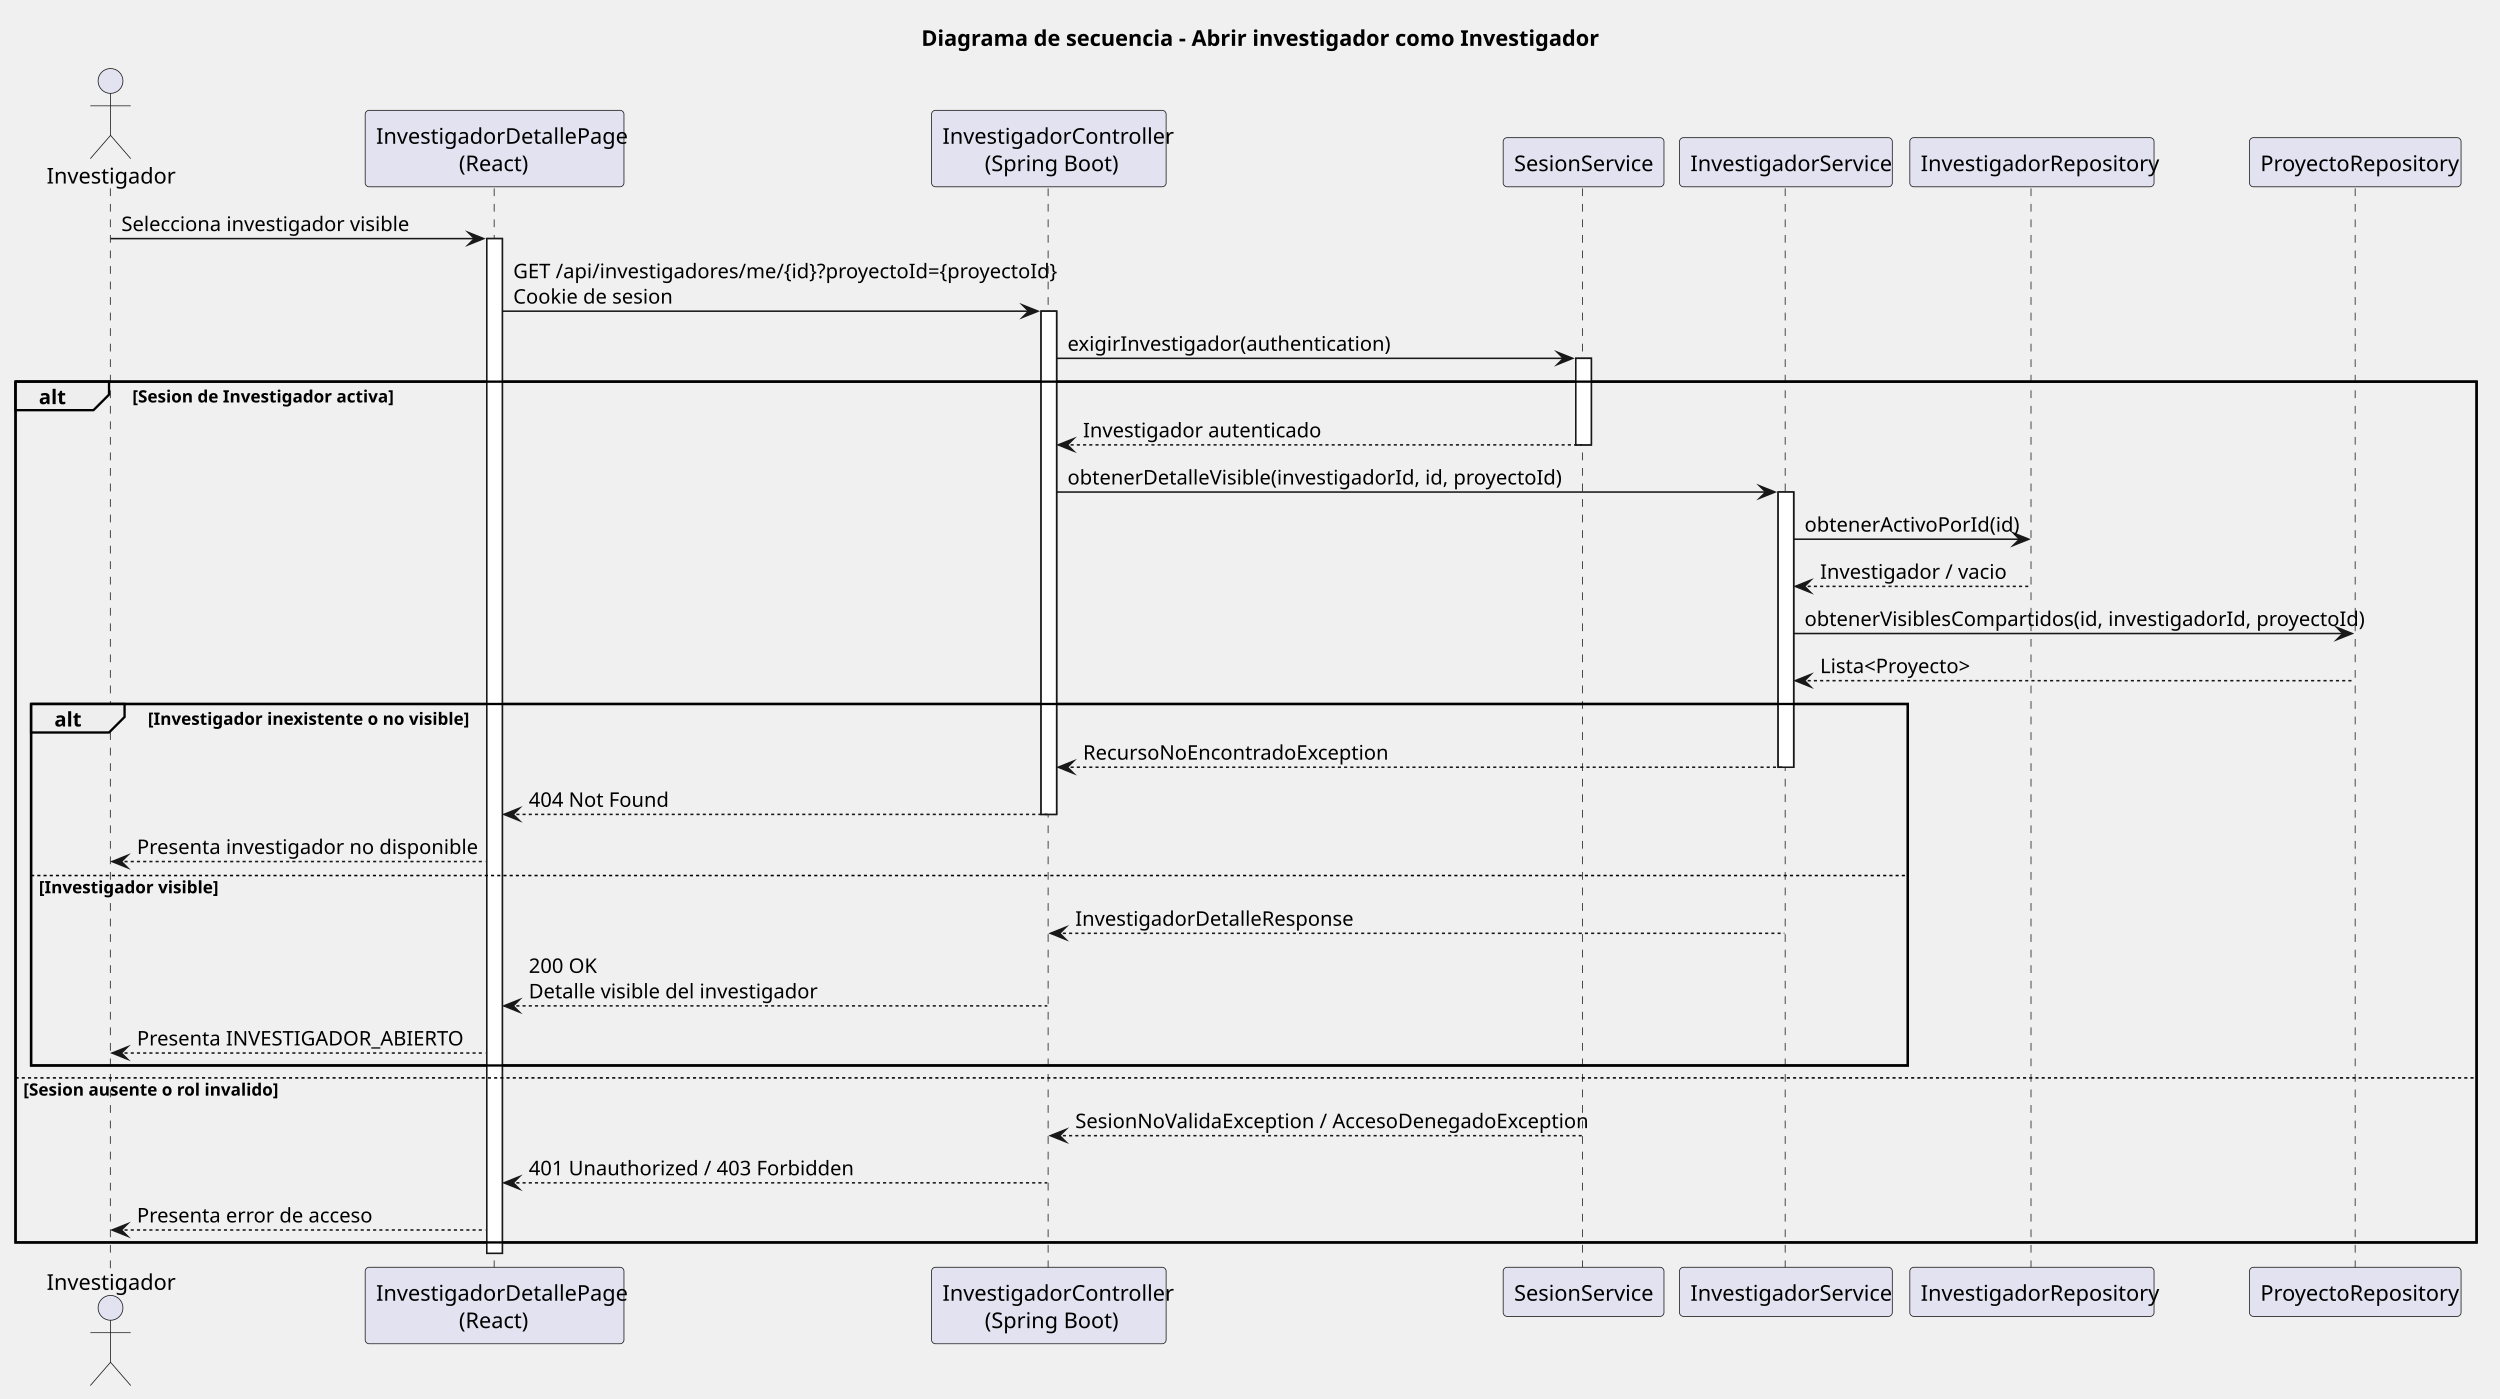
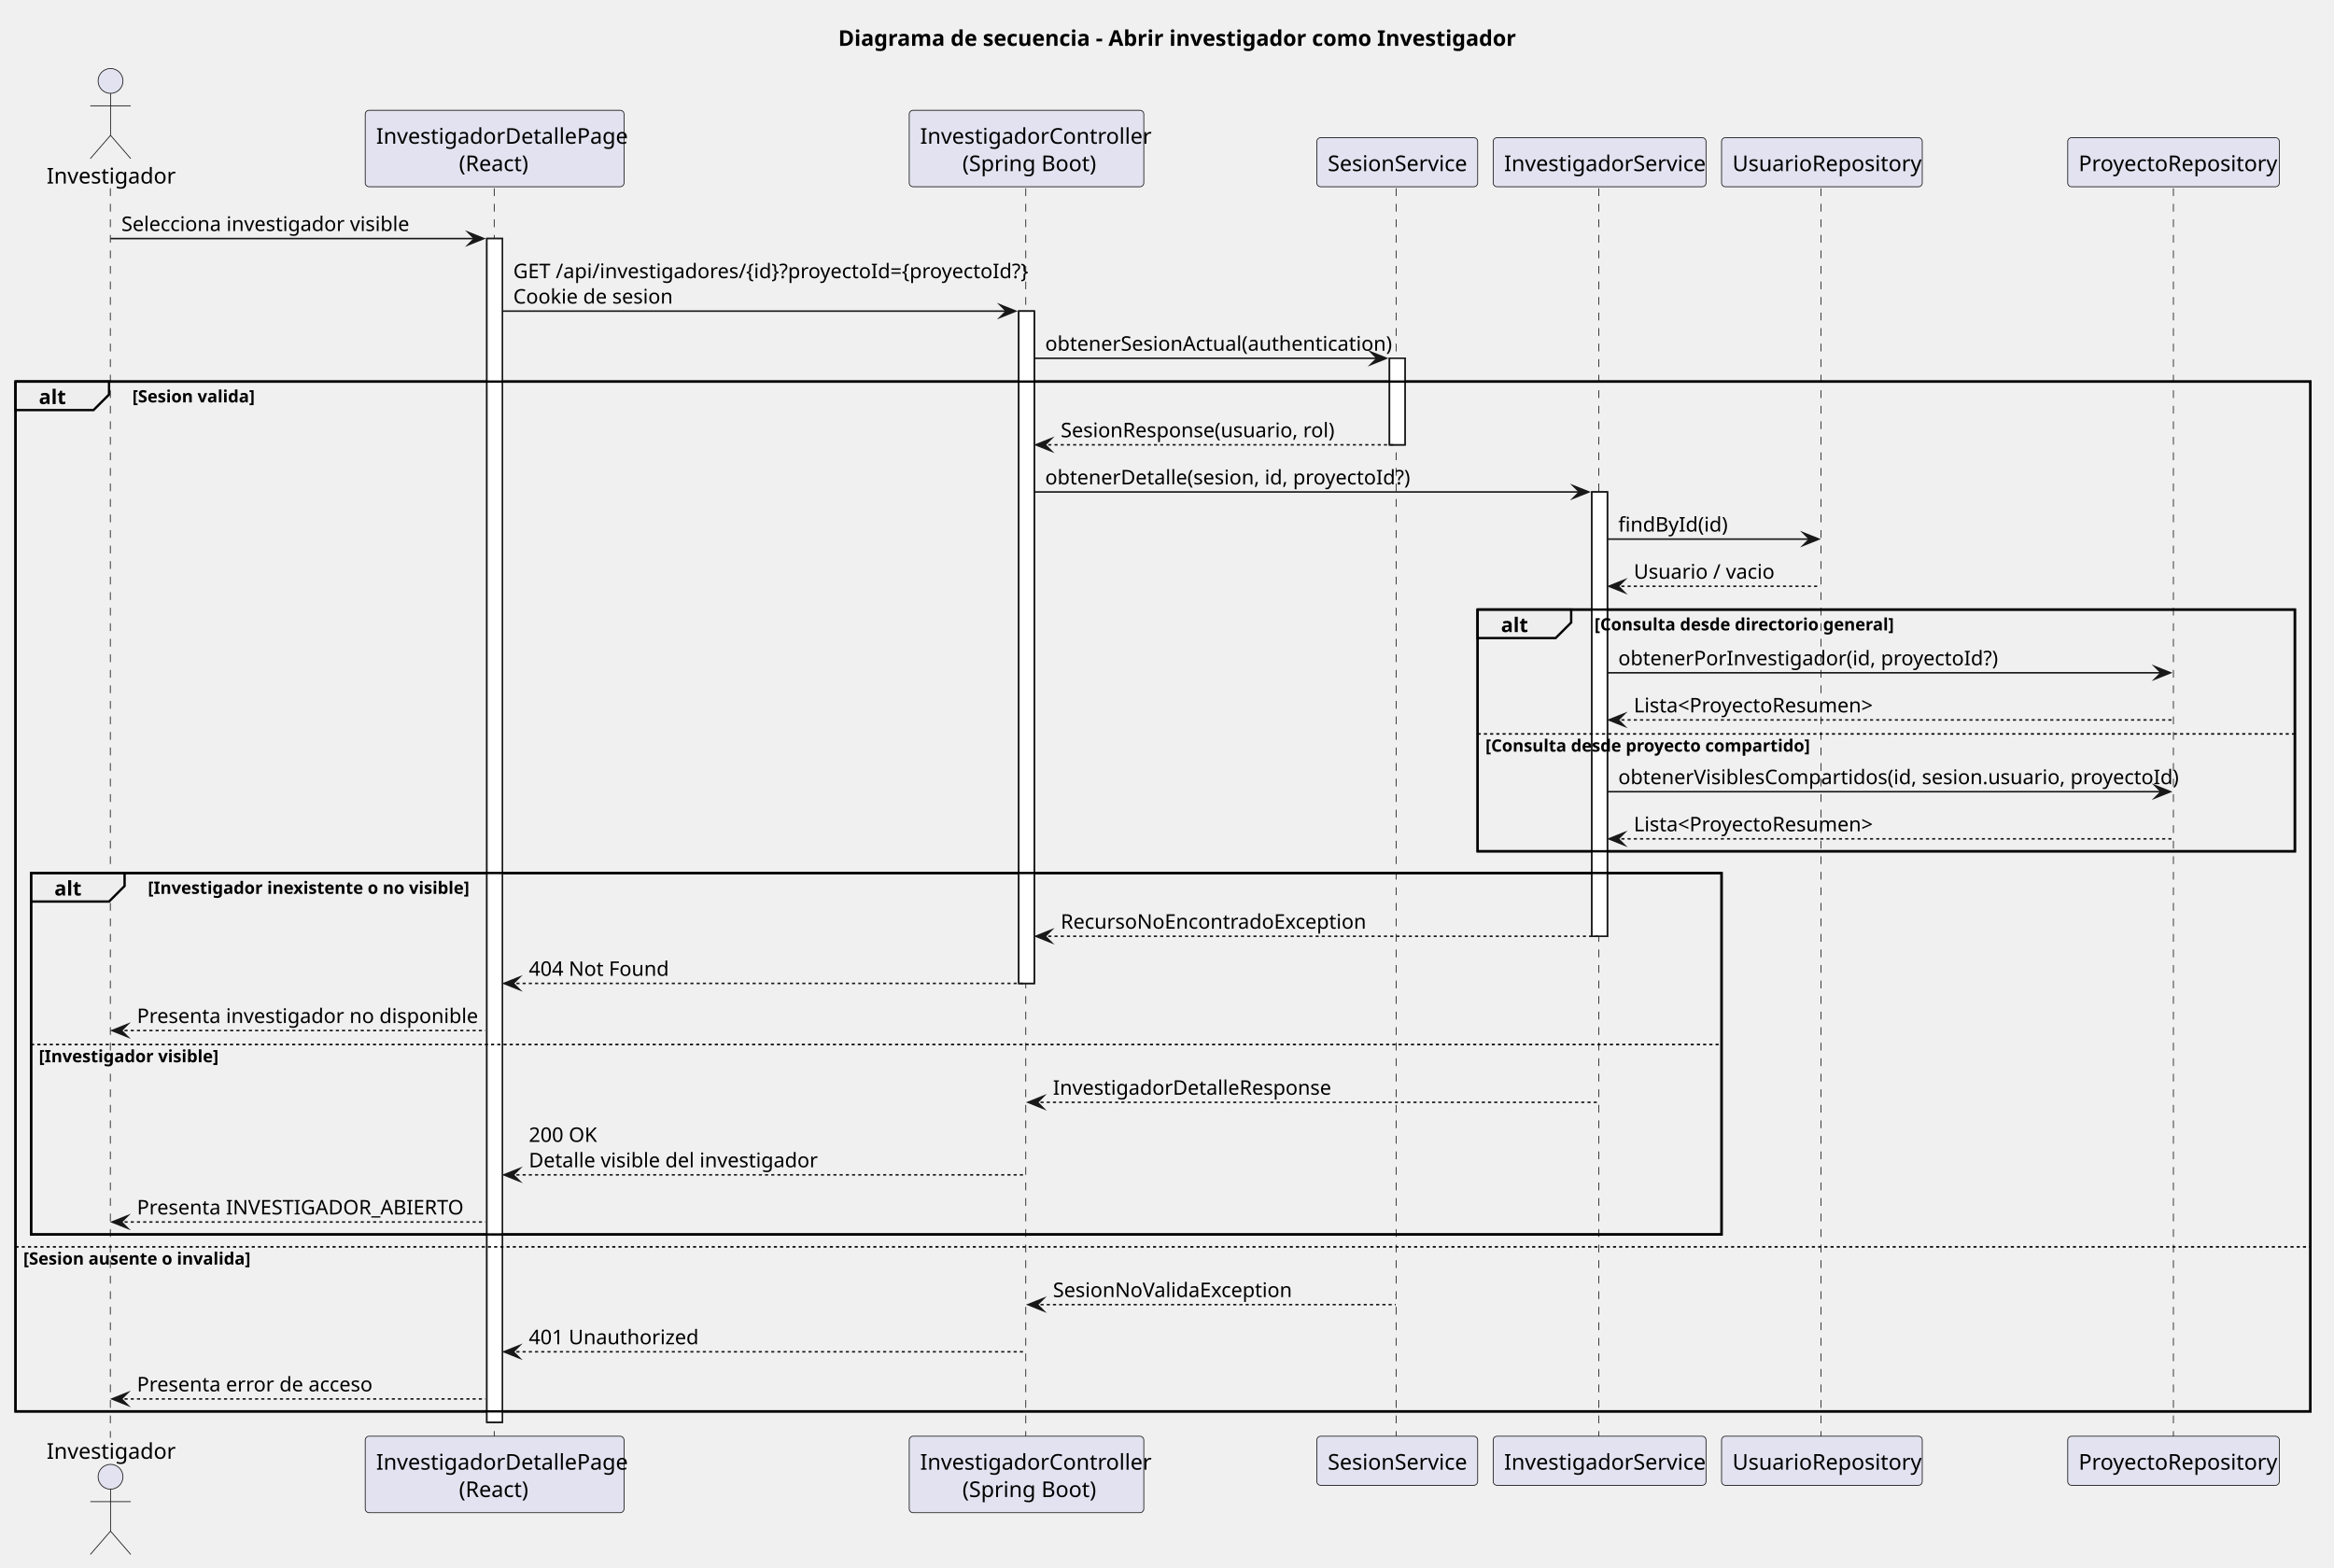
- <svg xmlns="http://www.w3.org/2000/svg" contentStyleType="text/css" data-diagram-type="SEQUENCE" height="900px" preserveAspectRatio="none" style="width:1609px;height:900px;background:#FFFFFF;" version="1.1" viewBox="0 0 1609 900" width="1609px" zoomAndPan="magnify">
+ <svg xmlns="http://www.w3.org/2000/svg" contentStyleType="text/css" data-diagram-type="SEQUENCE" height="1009px" preserveAspectRatio="none" style="width:1502px;height:1009px;background:#FFFFFF;" version="1.1" viewBox="0 0 1502 1009" width="1502px" zoomAndPan="magnify">
  <defs />
  <g>
    <g class="title" data-source-line="1">
-       <text fill="#000000" font-family="sans-serif" font-size="14" font-weight="700" lengthAdjust="spacing" textLength="417.013" x="592.964" y="29.533">Diagrama de secuencia - Abrir investigador como Investigador</text>
-     </g>
-     <g>
-       <rect fill="#FFFFFF" height="653.055" style="stroke:#181818;stroke-width:1;" width="10" x="313.31" y="153.57" />
-     </g>
-     <g>
-       <rect fill="#FFFFFF" height="323.867" style="stroke:#181818;stroke-width:1;" width="10" x="670.039" y="200.273" />
-     </g>
-     <g>
-       <rect fill="#FFFFFF" height="55.703" style="stroke:#181818;stroke-width:1;" width="10" x="1014.189" y="230.625" />
-     </g>
-     <g>
-       <rect fill="#FFFFFF" height="177.109" style="stroke:#181818;stroke-width:1;" width="10" x="1144.41" y="316.68" />
-     </g>
-     <rect fill="none" height="554" style="stroke:#000000;stroke-width:1.5;" width="1583.94" x="10" y="245.625" />
-     <rect fill="none" height="232.648" style="stroke:#000000;stroke-width:1.5;" width="1207.885" x="20" y="453.086" />
+       <text fill="#000000" font-family="sans-serif" font-size="14" font-weight="700" lengthAdjust="spacing" textLength="417.013" x="539.402" y="29.533">Diagrama de secuencia - Abrir investigador como Investigador</text>
+     </g>
+     <g>
+       <rect fill="#FFFFFF" height="761.945" style="stroke:#181818;stroke-width:1;" width="10" x="313.31" y="153.57" />
+     </g>
+     <g>
+       <rect fill="#FFFFFF" height="432.758" style="stroke:#181818;stroke-width:1;" width="10" x="655.598" y="200.273" />
+     </g>
+     <g>
+       <rect fill="#FFFFFF" height="55.703" style="stroke:#181818;stroke-width:1;" width="10" x="894.179" y="230.625" />
+     </g>
+     <g>
+       <rect fill="#FFFFFF" height="286" style="stroke:#181818;stroke-width:1;" width="10" x="1024.399" y="316.68" />
+     </g>
+     <rect fill="none" height="662.891" style="stroke:#000000;stroke-width:1.5;" width="1476.817" x="10" y="245.625" />
+     <rect fill="none" height="155.594" style="stroke:#000000;stroke-width:1.5;" width="525.894" x="950.923" y="392.383" />
+     <rect fill="none" height="232.648" style="stroke:#000000;stroke-width:1.5;" width="1087.874" x="20" y="561.977" />
    <g class="participant-lifeline" data-entity-uid="part1" data-qualified-name="Investigador" data-source-line="3" id="part1-lifeline">
      <g>
-         <rect fill="#000000" fill-opacity="0" height="695.406" width="8" x="67.134" y="121.219" />
-         <line style="stroke:#181818;stroke-width:0.5;stroke-dasharray:5,5;" x1="71" x2="71" y1="121.219" y2="816.625" />
+         <rect fill="#000000" fill-opacity="0" height="804.297" width="8" x="67.134" y="121.219" />
+         <line style="stroke:#181818;stroke-width:0.5;stroke-dasharray:5,5;" x1="71" x2="71" y1="121.219" y2="925.516" />
      </g>
    </g>
    <g class="participant-lifeline" data-entity-uid="part2" data-qualified-name="Frontend" data-source-line="4" id="part2-lifeline">
      <g>
-         <rect fill="#000000" fill-opacity="0" height="695.406" width="8" x="314.31" y="121.219" />
-         <line style="stroke:#181818;stroke-width:0.5;stroke-dasharray:5,5;" x1="318.038" x2="318.038" y1="121.219" y2="816.625" />
+         <rect fill="#000000" fill-opacity="0" height="804.297" width="8" x="314.31" y="121.219" />
+         <line style="stroke:#181818;stroke-width:0.5;stroke-dasharray:5,5;" x1="318.038" x2="318.038" y1="121.219" y2="925.516" />
      </g>
    </g>
    <g class="participant-lifeline" data-entity-uid="part3" data-qualified-name="Api" data-source-line="5" id="part3-lifeline">
      <g>
-         <rect fill="#000000" fill-opacity="0" height="695.406" width="8" x="671.039" y="121.219" />
-         <line style="stroke:#181818;stroke-width:0.5;stroke-dasharray:5,5;" x1="674.56" x2="674.56" y1="121.219" y2="816.625" />
+         <rect fill="#000000" fill-opacity="0" height="804.297" width="8" x="656.598" y="121.219" />
+         <line style="stroke:#181818;stroke-width:0.5;stroke-dasharray:5,5;" x1="660.119" x2="660.119" y1="121.219" y2="925.516" />
      </g>
    </g>
    <g class="participant-lifeline" data-entity-uid="part4" data-qualified-name="Sesion" data-source-line="6" id="part4-lifeline">
      <g>
-         <rect fill="#000000" fill-opacity="0" height="695.406" width="8" x="1015.189" y="121.219" />
-         <line style="stroke:#181818;stroke-width:0.5;stroke-dasharray:5,5;" x1="1018.445" x2="1018.445" y1="121.219" y2="816.625" />
+         <rect fill="#000000" fill-opacity="0" height="804.297" width="8" x="895.179" y="121.219" />
+         <line style="stroke:#181818;stroke-width:0.5;stroke-dasharray:5,5;" x1="898.434" x2="898.434" y1="121.219" y2="925.516" />
      </g>
    </g>
    <g class="participant-lifeline" data-entity-uid="part5" data-qualified-name="Service" data-source-line="7" id="part5-lifeline">
      <g>
-         <rect fill="#000000" fill-opacity="0" height="695.406" width="8" x="1145.41" y="121.219" />
-         <line style="stroke:#181818;stroke-width:0.5;stroke-dasharray:5,5;" x1="1148.934" x2="1148.934" y1="121.219" y2="816.625" />
-       </g>
-     </g>
-     <g class="participant-lifeline" data-entity-uid="part6" data-qualified-name="InvestigadorRepo" data-source-line="8" id="part6-lifeline">
-       <g>
-         <rect fill="#000000" fill-opacity="0" height="695.406" width="8" x="1303.749" y="121.219" />
-         <line style="stroke:#181818;stroke-width:0.5;stroke-dasharray:5,5;" x1="1307.157" x2="1307.157" y1="121.219" y2="816.625" />
+         <rect fill="#000000" fill-opacity="0" height="804.297" width="8" x="1025.399" y="121.219" />
+         <line style="stroke:#181818;stroke-width:0.5;stroke-dasharray:5,5;" x1="1028.923" x2="1028.923" y1="121.219" y2="925.516" />
+       </g>
+     </g>
+     <g class="participant-lifeline" data-entity-uid="part6" data-qualified-name="UsuarioRepo" data-source-line="8" id="part6-lifeline">
+       <g>
+         <rect fill="#000000" fill-opacity="0" height="804.297" width="8" x="1168.454" y="121.219" />
+         <line style="stroke:#181818;stroke-width:0.5;stroke-dasharray:5,5;" x1="1171.874" x2="1171.874" y1="121.219" y2="925.516" />
      </g>
    </g>
    <g class="participant-lifeline" data-entity-uid="part7" data-qualified-name="ProyectoRepo" data-source-line="9" id="part7-lifeline">
      <g>
-         <rect fill="#000000" fill-opacity="0" height="695.406" width="8" x="1511.857" y="121.219" />
-         <line style="stroke:#181818;stroke-width:0.5;stroke-dasharray:5,5;" x1="1515.775" x2="1515.775" y1="121.219" y2="816.625" />
+         <rect fill="#000000" fill-opacity="0" height="804.297" width="8" x="1394.735" y="121.219" />
+         <line style="stroke:#181818;stroke-width:0.5;stroke-dasharray:5,5;" x1="1398.652" x2="1398.652" y1="121.219" y2="925.516" />
      </g>
    </g>
    <g class="participant participant-head" data-entity-uid="part1" data-qualified-name="Investigador" data-source-line="3" id="part1-head">
      <text fill="#000000" font-family="sans-serif" font-size="14" lengthAdjust="spacing" textLength="76.269" x="30" y="118.143">Investigador</text>
      <ellipse cx="71.134" cy="52.109" fill="#E2E2F0" rx="8" ry="8" style="stroke:#181818;stroke-width:0.5;" />
      <path d="M71.134,60.109 L71.134,87.109 M58.134,68.109 L84.134,68.109 M71.134,87.109 L58.134,102.109 M71.134,87.109 L84.134,102.109" fill="none" style="stroke:#181818;stroke-width:0.5;" />
    </g>
    <g class="participant participant-tail" data-entity-uid="part1" data-qualified-name="Investigador" data-source-line="3" id="part1-tail">
-       <text fill="#000000" font-family="sans-serif" font-size="14" lengthAdjust="spacing" textLength="76.269" x="30" y="830.158">Investigador</text>
-       <ellipse cx="71.134" cy="841.734" fill="#E2E2F0" rx="8" ry="8" style="stroke:#181818;stroke-width:0.5;" />
-       <path d="M71.134,849.734 L71.134,876.734 M58.134,857.734 L84.134,857.734 M71.134,876.734 L58.134,891.734 M71.134,876.734 L84.134,891.734" fill="none" style="stroke:#181818;stroke-width:0.5;" />
+       <text fill="#000000" font-family="sans-serif" font-size="14" lengthAdjust="spacing" textLength="76.269" x="30" y="939.049">Investigador</text>
+       <ellipse cx="71.134" cy="950.625" fill="#E2E2F0" rx="8" ry="8" style="stroke:#181818;stroke-width:0.5;" />
+       <path d="M71.134,958.625 L71.134,985.625 M58.134,966.625 L84.134,966.625 M71.134,985.625 L58.134,1000.625 M71.134,985.625 L84.134,1000.625" fill="none" style="stroke:#181818;stroke-width:0.5;" />
    </g>
    <g class="participant participant-head" data-entity-uid="part2" data-qualified-name="Frontend" data-source-line="4" id="part2-head">
      <rect fill="#E2E2F0" height="49.219" rx="2.5" ry="2.5" style="stroke:#181818;stroke-width:0.5;" width="166.544" x="235.038" y="71" />
      <text fill="#000000" font-family="sans-serif" font-size="14" lengthAdjust="spacing" textLength="152.544" x="242.038" y="92.533">InvestigadorDetallePage</text>
      <text fill="#000000" font-family="sans-serif" font-size="14" lengthAdjust="spacing" textLength="45.897" x="295.361" y="110.143">(React)</text>
    </g>
    <g class="participant participant-tail" data-entity-uid="part2" data-qualified-name="Frontend" data-source-line="4" id="part2-tail">
-       <rect fill="#E2E2F0" height="49.219" rx="2.5" ry="2.5" style="stroke:#181818;stroke-width:0.5;" width="166.544" x="235.038" y="815.625" />
-       <text fill="#000000" font-family="sans-serif" font-size="14" lengthAdjust="spacing" textLength="152.544" x="242.038" y="837.158">InvestigadorDetallePage</text>
-       <text fill="#000000" font-family="sans-serif" font-size="14" lengthAdjust="spacing" textLength="45.897" x="295.361" y="854.768">(React)</text>
+       <rect fill="#E2E2F0" height="49.219" rx="2.5" ry="2.5" style="stroke:#181818;stroke-width:0.5;" width="166.544" x="235.038" y="924.516" />
+       <text fill="#000000" font-family="sans-serif" font-size="14" lengthAdjust="spacing" textLength="152.544" x="242.038" y="946.049">InvestigadorDetallePage</text>
+       <text fill="#000000" font-family="sans-serif" font-size="14" lengthAdjust="spacing" textLength="45.897" x="295.361" y="963.658">(React)</text>
    </g>
    <g class="participant participant-head" data-entity-uid="part3" data-qualified-name="Api" data-source-line="5" id="part3-head">
-       <rect fill="#E2E2F0" height="49.219" rx="2.5" ry="2.5" style="stroke:#181818;stroke-width:0.5;" width="150.958" x="599.56" y="71" />
-       <text fill="#000000" font-family="sans-serif" font-size="14" lengthAdjust="spacing" textLength="136.958" x="606.56" y="92.533">InvestigadorController</text>
-       <text fill="#000000" font-family="sans-serif" font-size="14" lengthAdjust="spacing" textLength="82.482" x="633.798" y="110.143">(Spring Boot)</text>
+       <rect fill="#E2E2F0" height="49.219" rx="2.5" ry="2.5" style="stroke:#181818;stroke-width:0.5;" width="150.958" x="585.119" y="71" />
+       <text fill="#000000" font-family="sans-serif" font-size="14" lengthAdjust="spacing" textLength="136.958" x="592.119" y="92.533">InvestigadorController</text>
+       <text fill="#000000" font-family="sans-serif" font-size="14" lengthAdjust="spacing" textLength="82.482" x="619.357" y="110.143">(Spring Boot)</text>
    </g>
    <g class="participant participant-tail" data-entity-uid="part3" data-qualified-name="Api" data-source-line="5" id="part3-tail">
-       <rect fill="#E2E2F0" height="49.219" rx="2.5" ry="2.5" style="stroke:#181818;stroke-width:0.5;" width="150.958" x="599.56" y="815.625" />
-       <text fill="#000000" font-family="sans-serif" font-size="14" lengthAdjust="spacing" textLength="136.958" x="606.56" y="837.158">InvestigadorController</text>
-       <text fill="#000000" font-family="sans-serif" font-size="14" lengthAdjust="spacing" textLength="82.482" x="633.798" y="854.768">(Spring Boot)</text>
+       <rect fill="#E2E2F0" height="49.219" rx="2.5" ry="2.5" style="stroke:#181818;stroke-width:0.5;" width="150.958" x="585.119" y="924.516" />
+       <text fill="#000000" font-family="sans-serif" font-size="14" lengthAdjust="spacing" textLength="136.958" x="592.119" y="946.049">InvestigadorController</text>
+       <text fill="#000000" font-family="sans-serif" font-size="14" lengthAdjust="spacing" textLength="82.482" x="619.357" y="963.658">(Spring Boot)</text>
    </g>
    <g class="participant participant-head" data-entity-uid="part4" data-qualified-name="Sesion" data-source-line="6" id="part4-head">
-       <rect fill="#E2E2F0" height="31.609" rx="2.5" ry="2.5" style="stroke:#181818;stroke-width:0.5;" width="103.489" x="967.445" y="88.609" />
-       <text fill="#000000" font-family="sans-serif" font-size="14" lengthAdjust="spacing" textLength="89.489" x="974.445" y="110.143">SesionService</text>
+       <rect fill="#E2E2F0" height="31.609" rx="2.5" ry="2.5" style="stroke:#181818;stroke-width:0.5;" width="103.489" x="847.434" y="88.609" />
+       <text fill="#000000" font-family="sans-serif" font-size="14" lengthAdjust="spacing" textLength="89.489" x="854.434" y="110.143">SesionService</text>
    </g>
    <g class="participant participant-tail" data-entity-uid="part4" data-qualified-name="Sesion" data-source-line="6" id="part4-tail">
-       <rect fill="#E2E2F0" height="31.609" rx="2.5" ry="2.5" style="stroke:#181818;stroke-width:0.5;" width="103.489" x="967.445" y="815.625" />
-       <text fill="#000000" font-family="sans-serif" font-size="14" lengthAdjust="spacing" textLength="89.489" x="974.445" y="837.158">SesionService</text>
+       <rect fill="#E2E2F0" height="31.609" rx="2.5" ry="2.5" style="stroke:#181818;stroke-width:0.5;" width="103.489" x="847.434" y="924.516" />
+       <text fill="#000000" font-family="sans-serif" font-size="14" lengthAdjust="spacing" textLength="89.489" x="854.434" y="946.049">SesionService</text>
    </g>
    <g class="participant participant-head" data-entity-uid="part5" data-qualified-name="Service" data-source-line="7" id="part5-head">
-       <rect fill="#E2E2F0" height="31.609" rx="2.5" ry="2.5" style="stroke:#181818;stroke-width:0.5;" width="136.951" x="1080.934" y="88.609" />
-       <text fill="#000000" font-family="sans-serif" font-size="14" lengthAdjust="spacing" textLength="122.951" x="1087.934" y="110.143">InvestigadorService</text>
+       <rect fill="#E2E2F0" height="31.609" rx="2.5" ry="2.5" style="stroke:#181818;stroke-width:0.5;" width="136.951" x="960.923" y="88.609" />
+       <text fill="#000000" font-family="sans-serif" font-size="14" lengthAdjust="spacing" textLength="122.951" x="967.923" y="110.143">InvestigadorService</text>
    </g>
    <g class="participant participant-tail" data-entity-uid="part5" data-qualified-name="Service" data-source-line="7" id="part5-tail">
-       <rect fill="#E2E2F0" height="31.609" rx="2.5" ry="2.5" style="stroke:#181818;stroke-width:0.5;" width="136.951" x="1080.934" y="815.625" />
-       <text fill="#000000" font-family="sans-serif" font-size="14" lengthAdjust="spacing" textLength="122.951" x="1087.934" y="837.158">InvestigadorService</text>
-     </g>
-     <g class="participant participant-head" data-entity-uid="part6" data-qualified-name="InvestigadorRepo" data-source-line="8" id="part6-head">
-       <rect fill="#E2E2F0" height="31.609" rx="2.5" ry="2.5" style="stroke:#181818;stroke-width:0.5;" width="157.185" x="1229.157" y="88.609" />
-       <text fill="#000000" font-family="sans-serif" font-size="14" lengthAdjust="spacing" textLength="143.185" x="1236.157" y="110.143">InvestigadorRepository</text>
-     </g>
-     <g class="participant participant-tail" data-entity-uid="part6" data-qualified-name="InvestigadorRepo" data-source-line="8" id="part6-tail">
-       <rect fill="#E2E2F0" height="31.609" rx="2.5" ry="2.5" style="stroke:#181818;stroke-width:0.5;" width="157.185" x="1229.157" y="815.625" />
-       <text fill="#000000" font-family="sans-serif" font-size="14" lengthAdjust="spacing" textLength="143.185" x="1236.157" y="837.158">InvestigadorRepository</text>
+       <rect fill="#E2E2F0" height="31.609" rx="2.5" ry="2.5" style="stroke:#181818;stroke-width:0.5;" width="136.951" x="960.923" y="924.516" />
+       <text fill="#000000" font-family="sans-serif" font-size="14" lengthAdjust="spacing" textLength="122.951" x="967.923" y="946.049">InvestigadorService</text>
+     </g>
+     <g class="participant participant-head" data-entity-uid="part6" data-qualified-name="UsuarioRepo" data-source-line="8" id="part6-head">
+       <rect fill="#E2E2F0" height="31.609" rx="2.5" ry="2.5" style="stroke:#181818;stroke-width:0.5;" width="129.158" x="1107.874" y="88.609" />
+       <text fill="#000000" font-family="sans-serif" font-size="14" lengthAdjust="spacing" textLength="115.158" x="1114.874" y="110.143">UsuarioRepository</text>
+     </g>
+     <g class="participant participant-tail" data-entity-uid="part6" data-qualified-name="UsuarioRepo" data-source-line="8" id="part6-tail">
+       <rect fill="#E2E2F0" height="31.609" rx="2.5" ry="2.5" style="stroke:#181818;stroke-width:0.5;" width="129.158" x="1107.874" y="924.516" />
+       <text fill="#000000" font-family="sans-serif" font-size="14" lengthAdjust="spacing" textLength="115.158" x="1114.874" y="946.049">UsuarioRepository</text>
    </g>
    <g class="participant participant-head" data-entity-uid="part7" data-qualified-name="ProyectoRepo" data-source-line="9" id="part7-head">
-       <rect fill="#E2E2F0" height="31.609" rx="2.5" ry="2.5" style="stroke:#181818;stroke-width:0.5;" width="136.165" x="1447.775" y="88.609" />
-       <text fill="#000000" font-family="sans-serif" font-size="14" lengthAdjust="spacing" textLength="122.165" x="1454.775" y="110.143">ProyectoRepository</text>
+       <rect fill="#E2E2F0" height="31.609" rx="2.5" ry="2.5" style="stroke:#181818;stroke-width:0.5;" width="136.165" x="1330.652" y="88.609" />
+       <text fill="#000000" font-family="sans-serif" font-size="14" lengthAdjust="spacing" textLength="122.165" x="1337.652" y="110.143">ProyectoRepository</text>
    </g>
    <g class="participant participant-tail" data-entity-uid="part7" data-qualified-name="ProyectoRepo" data-source-line="9" id="part7-tail">
-       <rect fill="#E2E2F0" height="31.609" rx="2.5" ry="2.5" style="stroke:#181818;stroke-width:0.5;" width="136.165" x="1447.775" y="815.625" />
-       <text fill="#000000" font-family="sans-serif" font-size="14" lengthAdjust="spacing" textLength="122.165" x="1454.775" y="837.158">ProyectoRepository</text>
-     </g>
-     <g>
-       <rect fill="#FFFFFF" height="653.055" style="stroke:#181818;stroke-width:1;" width="10" x="313.31" y="153.57" />
-     </g>
-     <g>
-       <rect fill="#FFFFFF" height="323.867" style="stroke:#181818;stroke-width:1;" width="10" x="670.039" y="200.273" />
-     </g>
-     <g>
-       <rect fill="#FFFFFF" height="55.703" style="stroke:#181818;stroke-width:1;" width="10" x="1014.189" y="230.625" />
-     </g>
-     <g>
-       <rect fill="#FFFFFF" height="177.109" style="stroke:#181818;stroke-width:1;" width="10" x="1144.41" y="316.68" />
+       <rect fill="#E2E2F0" height="31.609" rx="2.5" ry="2.5" style="stroke:#181818;stroke-width:0.5;" width="136.165" x="1330.652" y="924.516" />
+       <text fill="#000000" font-family="sans-serif" font-size="14" lengthAdjust="spacing" textLength="122.165" x="1337.652" y="946.049">ProyectoRepository</text>
+     </g>
+     <g>
+       <rect fill="#FFFFFF" height="761.945" style="stroke:#181818;stroke-width:1;" width="10" x="313.31" y="153.57" />
+     </g>
+     <g>
+       <rect fill="#FFFFFF" height="432.758" style="stroke:#181818;stroke-width:1;" width="10" x="655.598" y="200.273" />
+     </g>
+     <g>
+       <rect fill="#FFFFFF" height="55.703" style="stroke:#181818;stroke-width:1;" width="10" x="894.179" y="230.625" />
+     </g>
+     <g>
+       <rect fill="#FFFFFF" height="286" style="stroke:#181818;stroke-width:1;" width="10" x="1024.399" y="316.68" />
    </g>
    <g class="message" data-entity-1="part1" data-entity-2="part2" data-source-line="11" id="msg1">
      <polygon fill="#181818" points="301.31,149.57,311.31,153.57,301.31,157.57,305.31,153.57" style="stroke:#181818;stroke-width:1;stroke-linejoin:miter;stroke-miterlimit:10;" />
      <line style="stroke:#181818;stroke-width:1;" x1="71.134" x2="307.31" y1="153.57" y2="153.57" />
      <text fill="#000000" font-family="sans-serif" font-size="13" lengthAdjust="spacing" textLength="177.042" x="78.134" y="148.714">Selecciona investigador visible</text>
    </g>
    <g class="message" data-entity-1="part2" data-entity-2="part3" data-source-line="13" id="msg2">
-       <polygon fill="#181818" points="658.039,196.273,668.039,200.273,658.039,204.273,662.039,200.273" style="stroke:#181818;stroke-width:1;stroke-linejoin:miter;stroke-miterlimit:10;" />
-       <line style="stroke:#181818;stroke-width:1;" x1="323.31" x2="664.039" y1="200.273" y2="200.273" />
-       <text fill="#000000" font-family="sans-serif" font-size="13" lengthAdjust="spacing" textLength="327.729" x="330.31" y="179.065">GET /api/investigadores/me/{id}?proyectoId={proyectoId}</text>
+       <polygon fill="#181818" points="643.598,196.273,653.598,200.273,643.598,204.273,647.598,200.273" style="stroke:#181818;stroke-width:1;stroke-linejoin:miter;stroke-miterlimit:10;" />
+       <line style="stroke:#181818;stroke-width:1;" x1="323.31" x2="649.598" y1="200.273" y2="200.273" />
+       <text fill="#000000" font-family="sans-serif" font-size="13" lengthAdjust="spacing" textLength="313.289" x="330.31" y="179.065">GET /api/investigadores/{id}?proyectoId={proyectoId?}</text>
      <text fill="#000000" font-family="sans-serif" font-size="13" lengthAdjust="spacing" textLength="99.728" x="330.31" y="195.417">Cookie de sesion</text>
    </g>
    <g class="message" data-entity-1="part3" data-entity-2="part4" data-source-line="15" id="msg3">
-       <polygon fill="#181818" points="1002.189,226.625,1012.189,230.625,1002.189,234.625,1006.189,230.625" style="stroke:#181818;stroke-width:1;stroke-linejoin:miter;stroke-miterlimit:10;" />
-       <line style="stroke:#181818;stroke-width:1;" x1="680.039" x2="1008.189" y1="230.625" y2="230.625" />
-       <text fill="#000000" font-family="sans-serif" font-size="13" lengthAdjust="spacing" textLength="191.496" x="687.039" y="225.769">exigirInvestigador(authentication)</text>
+       <polygon fill="#181818" points="882.179,226.625,892.179,230.625,882.179,234.625,886.179,230.625" style="stroke:#181818;stroke-width:1;stroke-linejoin:miter;stroke-miterlimit:10;" />
+       <line style="stroke:#181818;stroke-width:1;" x1="665.598" x2="888.179" y1="230.625" y2="230.625" />
+       <text fill="#000000" font-family="sans-serif" font-size="13" lengthAdjust="spacing" textLength="209.581" x="672.598" y="225.769">obtenerSesionActual(authentication)</text>
    </g>
    <path d="M10,245.625 L70.171,245.625 L70.171,253.977 L60.171,263.977 L10,263.977 L10,245.625" fill="#EEEEEE" style="stroke:#000000;stroke-width:1.5;" />
-     <rect fill="none" height="554" style="stroke:#000000;stroke-width:1.5;" width="1583.94" x="10" y="245.625" />
+     <rect fill="none" height="662.891" style="stroke:#000000;stroke-width:1.5;" width="1476.817" x="10" y="245.625" />
    <text fill="#000000" font-family="sans-serif" font-size="13" font-weight="700" lengthAdjust="spacing" textLength="15.171" x="25" y="260.12">alt</text>
-     <text fill="#000000" font-family="sans-serif" font-size="11" font-weight="700" lengthAdjust="spacing" textLength="161.992" x="85.171" y="259.044">[Sesion de Investigador activa]</text>
+     <text fill="#000000" font-family="sans-serif" font-size="11" font-weight="700" lengthAdjust="spacing" textLength="77.634" x="85.171" y="259.044">[Sesion valida]</text>
    <g class="message" data-entity-1="part4" data-entity-2="part3" data-source-line="18" id="msg4">
-       <polygon fill="#181818" points="691.039,282.328,681.039,286.328,691.039,290.328,687.039,286.328" style="stroke:#181818;stroke-width:1;stroke-linejoin:miter;stroke-miterlimit:10;" />
-       <line style="stroke:#181818;stroke-width:1;stroke-dasharray:2,2;" x1="685.039" x2="1018.189" y1="286.328" y2="286.328" />
-       <text fill="#000000" font-family="sans-serif" font-size="13" lengthAdjust="spacing" textLength="141.654" x="697.039" y="281.472">Investigador autenticado</text>
+       <polygon fill="#181818" points="676.598,282.328,666.598,286.328,676.598,290.328,672.598,286.328" style="stroke:#181818;stroke-width:1;stroke-linejoin:miter;stroke-miterlimit:10;" />
+       <line style="stroke:#181818;stroke-width:1;stroke-dasharray:2,2;" x1="670.598" x2="898.179" y1="286.328" y2="286.328" />
+       <text fill="#000000" font-family="sans-serif" font-size="13" lengthAdjust="spacing" textLength="171.253" x="682.598" y="281.472">SesionResponse(usuario, rol)</text>
    </g>
    <g class="message" data-entity-1="part3" data-entity-2="part5" data-source-line="20" id="msg5">
-       <polygon fill="#181818" points="1132.41,312.68,1142.41,316.68,1132.41,320.68,1136.41,316.68" style="stroke:#181818;stroke-width:1;stroke-linejoin:miter;stroke-miterlimit:10;" />
-       <line style="stroke:#181818;stroke-width:1;" x1="680.039" x2="1138.41" y1="316.68" y2="316.68" />
-       <text fill="#000000" font-family="sans-serif" font-size="13" lengthAdjust="spacing" textLength="297.718" x="687.039" y="311.823">obtenerDetalleVisible(investigadorId, id, proyectoId)</text>
+       <polygon fill="#181818" points="1012.399,312.68,1022.399,316.68,1012.399,320.68,1016.399,316.68" style="stroke:#181818;stroke-width:1;stroke-linejoin:miter;stroke-miterlimit:10;" />
+       <line style="stroke:#181818;stroke-width:1;" x1="665.598" x2="1018.399" y1="316.68" y2="316.68" />
+       <text fill="#000000" font-family="sans-serif" font-size="13" lengthAdjust="spacing" textLength="223.292" x="672.598" y="311.823">obtenerDetalle(sesion, id, proyectoId?)</text>
    </g>
    <g class="message" data-entity-1="part5" data-entity-2="part6" data-source-line="22" id="msg6">
-       <polygon fill="#181818" points="1295.749,343.031,1305.749,347.031,1295.749,351.031,1299.749,347.031" style="stroke:#181818;stroke-width:1;stroke-linejoin:miter;stroke-miterlimit:10;" />
-       <line style="stroke:#181818;stroke-width:1;" x1="1154.41" x2="1301.749" y1="347.031" y2="347.031" />
-       <text fill="#000000" font-family="sans-serif" font-size="13" lengthAdjust="spacing" textLength="129.34" x="1161.41" y="342.175">obtenerActivoPorId(id)</text>
+       <polygon fill="#181818" points="1160.454,343.031,1170.454,347.031,1160.454,351.031,1164.454,347.031" style="stroke:#181818;stroke-width:1;stroke-linejoin:miter;stroke-miterlimit:10;" />
+       <line style="stroke:#181818;stroke-width:1;" x1="1034.399" x2="1166.454" y1="347.031" y2="347.031" />
+       <text fill="#000000" font-family="sans-serif" font-size="13" lengthAdjust="spacing" textLength="65.749" x="1041.399" y="342.175">findById(id)</text>
    </g>
    <g class="message" data-entity-1="part6" data-entity-2="part5" data-source-line="23" id="msg7">
-       <polygon fill="#181818" points="1165.41,373.383,1155.41,377.383,1165.41,381.383,1161.41,377.383" style="stroke:#181818;stroke-width:1;stroke-linejoin:miter;stroke-miterlimit:10;" />
-       <line style="stroke:#181818;stroke-width:1;stroke-dasharray:2,2;" x1="1159.41" x2="1306.749" y1="377.383" y2="377.383" />
-       <text fill="#000000" font-family="sans-serif" font-size="13" lengthAdjust="spacing" textLength="112.004" x="1171.41" y="372.526">Investigador / vacio</text>
-     </g>
-     <g class="message" data-entity-1="part5" data-entity-2="part7" data-source-line="24" id="msg8">
-       <polygon fill="#181818" points="1503.857,403.734,1513.857,407.734,1503.857,411.734,1507.857,407.734" style="stroke:#181818;stroke-width:1;stroke-linejoin:miter;stroke-miterlimit:10;" />
-       <line style="stroke:#181818;stroke-width:1;" x1="1154.41" x2="1509.857" y1="407.734" y2="407.734" />
-       <text fill="#000000" font-family="sans-serif" font-size="13" lengthAdjust="spacing" textLength="337.448" x="1161.41" y="402.878">obtenerVisiblesCompartidos(id, investigadorId, proyectoId)</text>
-     </g>
-     <g class="message" data-entity-1="part7" data-entity-2="part5" data-source-line="25" id="msg9">
-       <polygon fill="#181818" points="1165.41,434.086,1155.41,438.086,1165.41,442.086,1161.41,438.086" style="stroke:#181818;stroke-width:1;stroke-linejoin:miter;stroke-miterlimit:10;" />
-       <line style="stroke:#181818;stroke-width:1;stroke-dasharray:2,2;" x1="1159.41" x2="1514.857" y1="438.086" y2="438.086" />
-       <text fill="#000000" font-family="sans-serif" font-size="13" lengthAdjust="spacing" textLength="93.945" x="1171.41" y="433.229">Lista&lt;Proyecto&gt;</text>
-     </g>
-     <path d="M20,453.086 L80.171,453.086 L80.171,461.438 L70.171,471.438 L20,471.438 L20,453.086" fill="#EEEEEE" style="stroke:#000000;stroke-width:1.5;" />
-     <rect fill="none" height="232.648" style="stroke:#000000;stroke-width:1.5;" width="1207.885" x="20" y="453.086" />
-     <text fill="#000000" font-family="sans-serif" font-size="13" font-weight="700" lengthAdjust="spacing" textLength="15.171" x="35" y="467.581">alt</text>
-     <text fill="#000000" font-family="sans-serif" font-size="11" font-weight="700" lengthAdjust="spacing" textLength="196.818" x="95.171" y="466.505">[Investigador inexistente o no visible]</text>
-     <g class="message" data-entity-1="part5" data-entity-2="part3" data-source-line="27" id="msg10">
-       <polygon fill="#181818" points="691.039,489.789,681.039,493.789,691.039,497.789,687.039,493.789" style="stroke:#181818;stroke-width:1;stroke-linejoin:miter;stroke-miterlimit:10;" />
-       <line style="stroke:#181818;stroke-width:1;stroke-dasharray:2,2;" x1="685.039" x2="1148.41" y1="493.789" y2="493.789" />
-       <text fill="#000000" font-family="sans-serif" font-size="13" lengthAdjust="spacing" textLength="188.608" x="697.039" y="488.933">RecursoNoEncontradoException</text>
-     </g>
-     <g class="message" data-entity-1="part3" data-entity-2="part2" data-source-line="29" id="msg11">
-       <polygon fill="#181818" points="334.31,520.141,324.31,524.141,334.31,528.141,330.31,524.141" style="stroke:#181818;stroke-width:1;stroke-linejoin:miter;stroke-miterlimit:10;" />
-       <line style="stroke:#181818;stroke-width:1;stroke-dasharray:2,2;" x1="328.31" x2="674.039" y1="524.141" y2="524.141" />
-       <text fill="#000000" font-family="sans-serif" font-size="13" lengthAdjust="spacing" textLength="86.004" x="340.31" y="519.284">404 Not Found</text>
-     </g>
-     <g class="message" data-entity-1="part2" data-entity-2="part1" data-source-line="31" id="msg12">
-       <polygon fill="#181818" points="82.134,550.492,72.134,554.492,82.134,558.492,78.134,554.492" style="stroke:#181818;stroke-width:1;stroke-linejoin:miter;stroke-miterlimit:10;" />
-       <line style="stroke:#181818;stroke-width:1;stroke-dasharray:2,2;" x1="76.134" x2="312.31" y1="554.492" y2="554.492" />
-       <text fill="#000000" font-family="sans-serif" font-size="13" lengthAdjust="spacing" textLength="205.969" x="88.134" y="549.636">Presenta investigador no disponible</text>
-     </g>
-     <line style="stroke:#000000;stroke-width:1;stroke-dasharray:2,2;" x1="20" x2="1227.885" y1="563.492" y2="563.492" />
-     <text fill="#000000" font-family="sans-serif" font-size="11" font-weight="700" lengthAdjust="spacing" textLength="110.027" x="25" y="574.911">[Investigador visible]</text>
-     <g class="message" data-entity-1="part5" data-entity-2="part3" data-source-line="33" id="msg13">
-       <polygon fill="#181818" points="686.039,596.68,676.039,600.68,686.039,604.68,682.039,600.68" style="stroke:#181818;stroke-width:1;stroke-linejoin:miter;stroke-miterlimit:10;" />
-       <line style="stroke:#181818;stroke-width:1;stroke-dasharray:2,2;" x1="680.039" x2="1148.41" y1="600.68" y2="600.68" />
-       <text fill="#000000" font-family="sans-serif" font-size="13" lengthAdjust="spacing" textLength="169.825" x="692.039" y="595.823">InvestigadorDetalleResponse</text>
-     </g>
-     <g class="message" data-entity-1="part3" data-entity-2="part2" data-source-line="35" id="msg14">
-       <polygon fill="#181818" points="334.31,643.383,324.31,647.383,334.31,651.383,330.31,647.383" style="stroke:#181818;stroke-width:1;stroke-linejoin:miter;stroke-miterlimit:10;" />
-       <line style="stroke:#181818;stroke-width:1;stroke-dasharray:2,2;" x1="328.31" x2="674.039" y1="647.383" y2="647.383" />
-       <text fill="#000000" font-family="sans-serif" font-size="13" lengthAdjust="spacing" textLength="44.084" x="340.31" y="626.175">200 OK</text>
-       <text fill="#000000" font-family="sans-serif" font-size="13" lengthAdjust="spacing" textLength="174.872" x="340.31" y="642.526">Detalle visible del investigador</text>
-     </g>
-     <g class="message" data-entity-1="part2" data-entity-2="part1" data-source-line="37" id="msg15">
-       <polygon fill="#181818" points="82.134,673.734,72.134,677.734,82.134,681.734,78.134,677.734" style="stroke:#181818;stroke-width:1;stroke-linejoin:miter;stroke-miterlimit:10;" />
-       <line style="stroke:#181818;stroke-width:1;stroke-dasharray:2,2;" x1="76.134" x2="312.31" y1="677.734" y2="677.734" />
-       <text fill="#000000" font-family="sans-serif" font-size="13" lengthAdjust="spacing" textLength="218.175" x="88.134" y="672.878">Presenta INVESTIGADOR_ABIERTO</text>
-     </g>
-     <line style="stroke:#000000;stroke-width:1;stroke-dasharray:2,2;" x1="10" x2="1593.94" y1="693.734" y2="693.734" />
-     <text fill="#000000" font-family="sans-serif" font-size="11" font-weight="700" lengthAdjust="spacing" textLength="159.527" x="15" y="705.153">[Sesion ausente o rol invalido]</text>
-     <g class="message" data-entity-1="part4" data-entity-2="part3" data-source-line="40" id="msg16">
-       <polygon fill="#181818" points="686.039,726.922,676.039,730.922,686.039,734.922,682.039,730.922" style="stroke:#181818;stroke-width:1;stroke-linejoin:miter;stroke-miterlimit:10;" />
-       <line style="stroke:#181818;stroke-width:1;stroke-dasharray:2,2;" x1="680.039" x2="1018.189" y1="730.922" y2="730.922" />
-       <text fill="#000000" font-family="sans-serif" font-size="13" lengthAdjust="spacing" textLength="320.15" x="692.039" y="726.065">SesionNoValidaException / AccesoDenegadoException</text>
-     </g>
-     <g class="message" data-entity-1="part3" data-entity-2="part2" data-source-line="42" id="msg17">
-       <polygon fill="#181818" points="334.31,757.273,324.31,761.273,334.31,765.273,330.31,761.273" style="stroke:#181818;stroke-width:1;stroke-linejoin:miter;stroke-miterlimit:10;" />
-       <line style="stroke:#181818;stroke-width:1;stroke-dasharray:2,2;" x1="328.31" x2="674.039" y1="761.273" y2="761.273" />
-       <text fill="#000000" font-family="sans-serif" font-size="13" lengthAdjust="spacing" textLength="197.304" x="340.31" y="756.417">401 Unauthorized / 403 Forbidden</text>
-     </g>
-     <g class="message" data-entity-1="part2" data-entity-2="part1" data-source-line="44" id="msg18">
-       <polygon fill="#181818" points="82.134,787.625,72.134,791.625,82.134,795.625,78.134,791.625" style="stroke:#181818;stroke-width:1;stroke-linejoin:miter;stroke-miterlimit:10;" />
-       <line style="stroke:#181818;stroke-width:1;stroke-dasharray:2,2;" x1="76.134" x2="312.31" y1="791.625" y2="791.625" />
-       <text fill="#000000" font-family="sans-serif" font-size="13" lengthAdjust="spacing" textLength="145.964" x="88.134" y="786.769">Presenta error de acceso</text>
+       <polygon fill="#181818" points="1045.399,373.383,1035.399,377.383,1045.399,381.383,1041.399,377.383" style="stroke:#181818;stroke-width:1;stroke-linejoin:miter;stroke-miterlimit:10;" />
+       <line style="stroke:#181818;stroke-width:1;stroke-dasharray:2,2;" x1="1039.399" x2="1171.454" y1="377.383" y2="377.383" />
+       <text fill="#000000" font-family="sans-serif" font-size="13" lengthAdjust="spacing" textLength="85.979" x="1051.399" y="372.526">Usuario / vacio</text>
+     </g>
+     <path d="M950.923,392.383 L1011.094,392.383 L1011.094,400.734 L1001.094,410.734 L950.923,410.734 L950.923,392.383" fill="#EEEEEE" style="stroke:#000000;stroke-width:1.5;" />
+     <rect fill="none" height="155.594" style="stroke:#000000;stroke-width:1.5;" width="525.894" x="950.923" y="392.383" />
+     <text fill="#000000" font-family="sans-serif" font-size="13" font-weight="700" lengthAdjust="spacing" textLength="15.171" x="965.923" y="406.878">alt</text>
+     <text fill="#000000" font-family="sans-serif" font-size="11" font-weight="700" lengthAdjust="spacing" textLength="185.201" x="1026.094" y="405.802">[Consulta desde directorio general]</text>
+     <g class="message" data-entity-1="part5" data-entity-2="part7" data-source-line="25" id="msg8">
+       <polygon fill="#181818" points="1386.735,429.086,1396.735,433.086,1386.735,437.086,1390.735,433.086" style="stroke:#181818;stroke-width:1;stroke-linejoin:miter;stroke-miterlimit:10;" />
+       <line style="stroke:#181818;stroke-width:1;" x1="1034.399" x2="1392.735" y1="433.086" y2="433.086" />
+       <text fill="#000000" font-family="sans-serif" font-size="13" lengthAdjust="spacing" textLength="229.074" x="1041.399" y="428.229">obtenerPorInvestigador(id, proyectoId?)</text>
+     </g>
+     <g class="message" data-entity-1="part7" data-entity-2="part5" data-source-line="26" id="msg9">
+       <polygon fill="#181818" points="1045.399,459.438,1035.399,463.438,1045.399,467.438,1041.399,463.438" style="stroke:#181818;stroke-width:1;stroke-linejoin:miter;stroke-miterlimit:10;" />
+       <line style="stroke:#181818;stroke-width:1;stroke-dasharray:2,2;" x1="1039.399" x2="1397.735" y1="463.438" y2="463.438" />
+       <text fill="#000000" font-family="sans-serif" font-size="13" lengthAdjust="spacing" textLength="149.583" x="1051.399" y="458.581">Lista&lt;ProyectoResumen&gt;</text>
+     </g>
+     <line style="stroke:#000000;stroke-width:1;stroke-dasharray:2,2;" x1="950.923" x2="1476.817" y1="472.438" y2="472.438" />
+     <text fill="#000000" font-family="sans-serif" font-size="11" font-weight="700" lengthAdjust="spacing" textLength="201.69" x="955.923" y="483.856">[Consulta desde proyecto compartido]</text>
+     <g class="message" data-entity-1="part5" data-entity-2="part7" data-source-line="28" id="msg10">
+       <polygon fill="#181818" points="1386.735,505.625,1396.735,509.625,1386.735,513.625,1390.735,509.625" style="stroke:#181818;stroke-width:1;stroke-linejoin:miter;stroke-miterlimit:10;" />
+       <line style="stroke:#181818;stroke-width:1;" x1="1034.399" x2="1392.735" y1="509.625" y2="509.625" />
+       <text fill="#000000" font-family="sans-serif" font-size="13" lengthAdjust="spacing" textLength="340.336" x="1041.399" y="504.769">obtenerVisiblesCompartidos(id, sesion.usuario, proyectoId)</text>
+     </g>
+     <g class="message" data-entity-1="part7" data-entity-2="part5" data-source-line="29" id="msg11">
+       <polygon fill="#181818" points="1045.399,535.977,1035.399,539.977,1045.399,543.977,1041.399,539.977" style="stroke:#181818;stroke-width:1;stroke-linejoin:miter;stroke-miterlimit:10;" />
+       <line style="stroke:#181818;stroke-width:1;stroke-dasharray:2,2;" x1="1039.399" x2="1397.735" y1="539.977" y2="539.977" />
+       <text fill="#000000" font-family="sans-serif" font-size="13" lengthAdjust="spacing" textLength="149.583" x="1051.399" y="535.12">Lista&lt;ProyectoResumen&gt;</text>
+     </g>
+     <path d="M20,561.977 L80.171,561.977 L80.171,570.328 L70.171,580.328 L20,580.328 L20,561.977" fill="#EEEEEE" style="stroke:#000000;stroke-width:1.5;" />
+     <rect fill="none" height="232.648" style="stroke:#000000;stroke-width:1.5;" width="1087.874" x="20" y="561.977" />
+     <text fill="#000000" font-family="sans-serif" font-size="13" font-weight="700" lengthAdjust="spacing" textLength="15.171" x="35" y="576.472">alt</text>
+     <text fill="#000000" font-family="sans-serif" font-size="11" font-weight="700" lengthAdjust="spacing" textLength="196.818" x="95.171" y="575.395">[Investigador inexistente o no visible]</text>
+     <g class="message" data-entity-1="part5" data-entity-2="part3" data-source-line="32" id="msg12">
+       <polygon fill="#181818" points="676.598,598.68,666.598,602.68,676.598,606.68,672.598,602.68" style="stroke:#181818;stroke-width:1;stroke-linejoin:miter;stroke-miterlimit:10;" />
+       <line style="stroke:#181818;stroke-width:1;stroke-dasharray:2,2;" x1="670.598" x2="1028.399" y1="602.68" y2="602.68" />
+       <text fill="#000000" font-family="sans-serif" font-size="13" lengthAdjust="spacing" textLength="188.608" x="682.598" y="597.823">RecursoNoEncontradoException</text>
+     </g>
+     <g class="message" data-entity-1="part3" data-entity-2="part2" data-source-line="34" id="msg13">
+       <polygon fill="#181818" points="334.31,629.031,324.31,633.031,334.31,637.031,330.31,633.031" style="stroke:#181818;stroke-width:1;stroke-linejoin:miter;stroke-miterlimit:10;" />
+       <line style="stroke:#181818;stroke-width:1;stroke-dasharray:2,2;" x1="328.31" x2="659.598" y1="633.031" y2="633.031" />
+       <text fill="#000000" font-family="sans-serif" font-size="13" lengthAdjust="spacing" textLength="86.004" x="340.31" y="628.175">404 Not Found</text>
+     </g>
+     <g class="message" data-entity-1="part2" data-entity-2="part1" data-source-line="36" id="msg14">
+       <polygon fill="#181818" points="82.134,659.383,72.134,663.383,82.134,667.383,78.134,663.383" style="stroke:#181818;stroke-width:1;stroke-linejoin:miter;stroke-miterlimit:10;" />
+       <line style="stroke:#181818;stroke-width:1;stroke-dasharray:2,2;" x1="76.134" x2="312.31" y1="663.383" y2="663.383" />
+       <text fill="#000000" font-family="sans-serif" font-size="13" lengthAdjust="spacing" textLength="205.969" x="88.134" y="658.526">Presenta investigador no disponible</text>
+     </g>
+     <line style="stroke:#000000;stroke-width:1;stroke-dasharray:2,2;" x1="20" x2="1107.874" y1="672.383" y2="672.383" />
+     <text fill="#000000" font-family="sans-serif" font-size="11" font-weight="700" lengthAdjust="spacing" textLength="110.027" x="25" y="683.802">[Investigador visible]</text>
+     <g class="message" data-entity-1="part5" data-entity-2="part3" data-source-line="38" id="msg15">
+       <polygon fill="#181818" points="671.598,705.57,661.598,709.57,671.598,713.57,667.598,709.57" style="stroke:#181818;stroke-width:1;stroke-linejoin:miter;stroke-miterlimit:10;" />
+       <line style="stroke:#181818;stroke-width:1;stroke-dasharray:2,2;" x1="665.598" x2="1028.399" y1="709.57" y2="709.57" />
+       <text fill="#000000" font-family="sans-serif" font-size="13" lengthAdjust="spacing" textLength="169.825" x="677.598" y="704.714">InvestigadorDetalleResponse</text>
+     </g>
+     <g class="message" data-entity-1="part3" data-entity-2="part2" data-source-line="40" id="msg16">
+       <polygon fill="#181818" points="334.31,752.273,324.31,756.273,334.31,760.273,330.31,756.273" style="stroke:#181818;stroke-width:1;stroke-linejoin:miter;stroke-miterlimit:10;" />
+       <line style="stroke:#181818;stroke-width:1;stroke-dasharray:2,2;" x1="328.31" x2="659.598" y1="756.273" y2="756.273" />
+       <text fill="#000000" font-family="sans-serif" font-size="13" lengthAdjust="spacing" textLength="44.084" x="340.31" y="735.065">200 OK</text>
+       <text fill="#000000" font-family="sans-serif" font-size="13" lengthAdjust="spacing" textLength="174.872" x="340.31" y="751.417">Detalle visible del investigador</text>
+     </g>
+     <g class="message" data-entity-1="part2" data-entity-2="part1" data-source-line="42" id="msg17">
+       <polygon fill="#181818" points="82.134,782.625,72.134,786.625,82.134,790.625,78.134,786.625" style="stroke:#181818;stroke-width:1;stroke-linejoin:miter;stroke-miterlimit:10;" />
+       <line style="stroke:#181818;stroke-width:1;stroke-dasharray:2,2;" x1="76.134" x2="312.31" y1="786.625" y2="786.625" />
+       <text fill="#000000" font-family="sans-serif" font-size="13" lengthAdjust="spacing" textLength="218.175" x="88.134" y="781.769">Presenta INVESTIGADOR_ABIERTO</text>
+     </g>
+     <line style="stroke:#000000;stroke-width:1;stroke-dasharray:2,2;" x1="10" x2="1486.817" y1="802.625" y2="802.625" />
+     <text fill="#000000" font-family="sans-serif" font-size="11" font-weight="700" lengthAdjust="spacing" textLength="141.813" x="15" y="814.044">[Sesion ausente o invalida]</text>
+     <g class="message" data-entity-1="part4" data-entity-2="part3" data-source-line="45" id="msg18">
+       <polygon fill="#181818" points="671.598,835.812,661.598,839.812,671.598,843.812,667.598,839.812" style="stroke:#181818;stroke-width:1;stroke-linejoin:miter;stroke-miterlimit:10;" />
+       <line style="stroke:#181818;stroke-width:1;stroke-dasharray:2,2;" x1="665.598" x2="898.179" y1="839.812" y2="839.812" />
+       <text fill="#000000" font-family="sans-serif" font-size="13" lengthAdjust="spacing" textLength="149.595" x="677.598" y="834.956">SesionNoValidaException</text>
+     </g>
+     <g class="message" data-entity-1="part3" data-entity-2="part2" data-source-line="47" id="msg19">
+       <polygon fill="#181818" points="334.31,866.164,324.31,870.164,334.31,874.164,330.31,870.164" style="stroke:#181818;stroke-width:1;stroke-linejoin:miter;stroke-miterlimit:10;" />
+       <line style="stroke:#181818;stroke-width:1;stroke-dasharray:2,2;" x1="328.31" x2="659.598" y1="870.164" y2="870.164" />
+       <text fill="#000000" font-family="sans-serif" font-size="13" lengthAdjust="spacing" textLength="102.629" x="340.31" y="865.308">401 Unauthorized</text>
+     </g>
+     <g class="message" data-entity-1="part2" data-entity-2="part1" data-source-line="49" id="msg20">
+       <polygon fill="#181818" points="82.134,896.516,72.134,900.516,82.134,904.516,78.134,900.516" style="stroke:#181818;stroke-width:1;stroke-linejoin:miter;stroke-miterlimit:10;" />
+       <line style="stroke:#181818;stroke-width:1;stroke-dasharray:2,2;" x1="76.134" x2="312.31" y1="900.516" y2="900.516" />
+       <text fill="#000000" font-family="sans-serif" font-size="13" lengthAdjust="spacing" textLength="145.964" x="88.134" y="895.659">Presenta error de acceso</text>
    </g>
  </g>
</svg>
